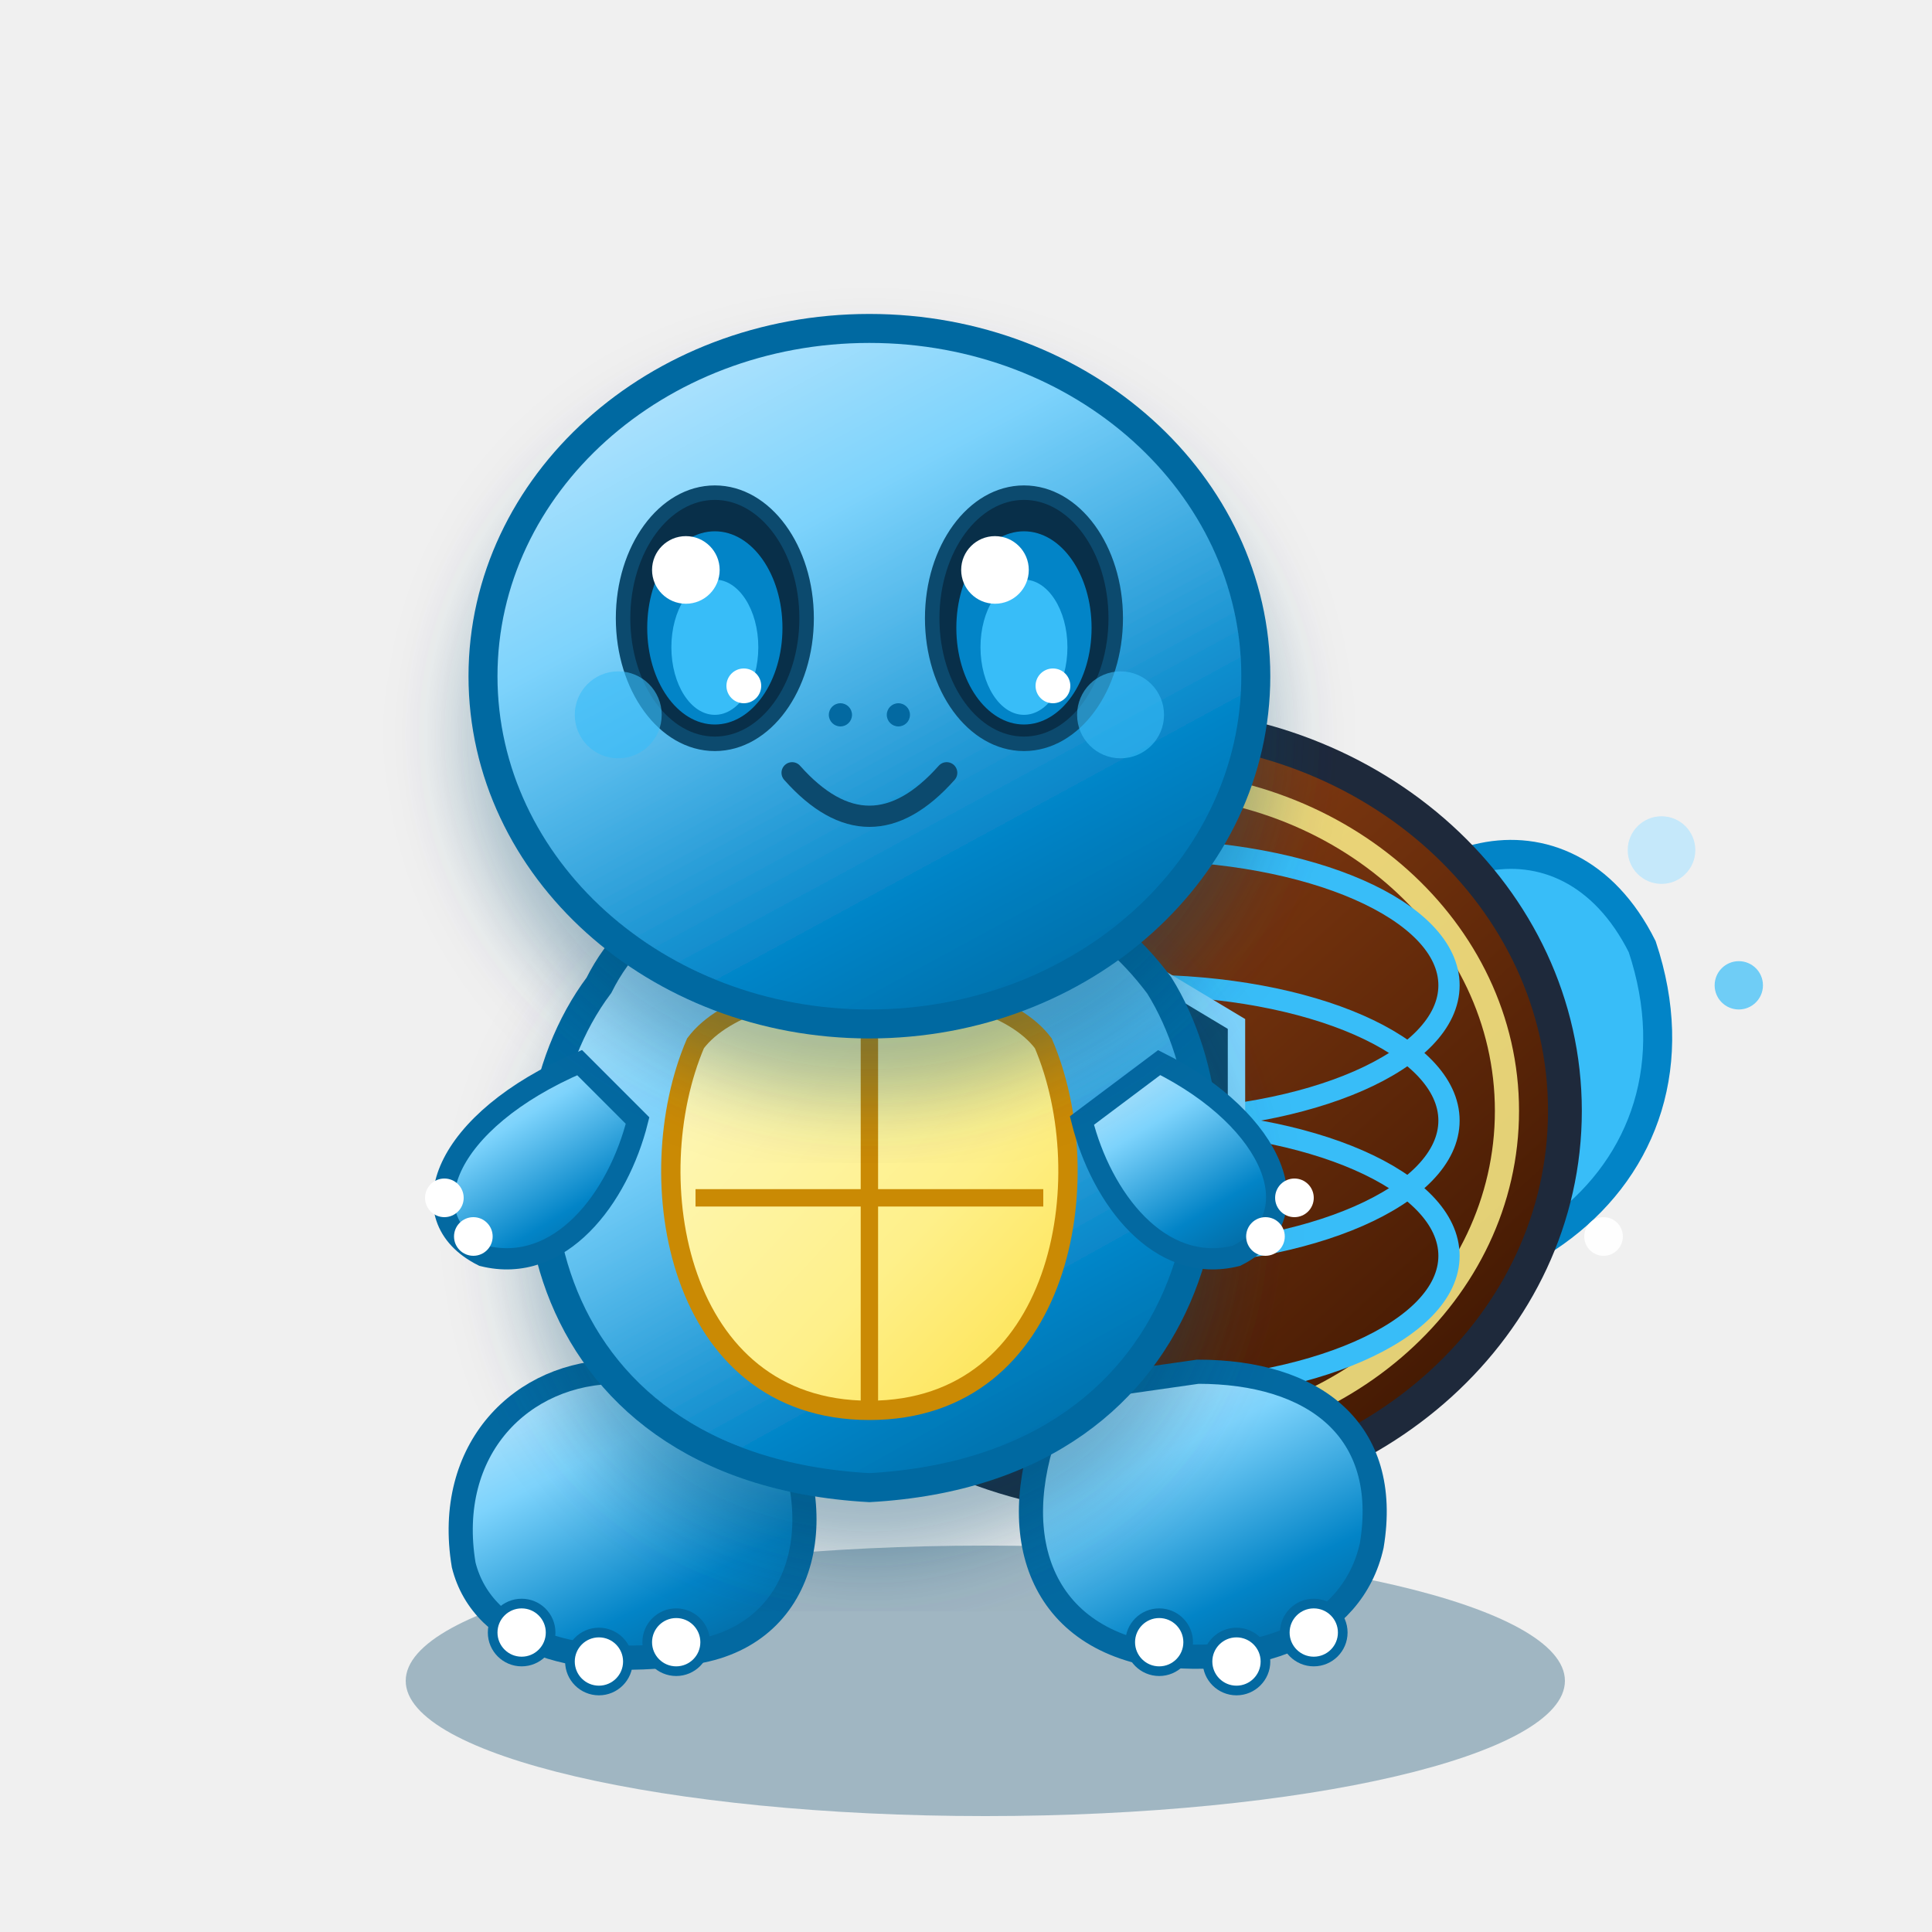
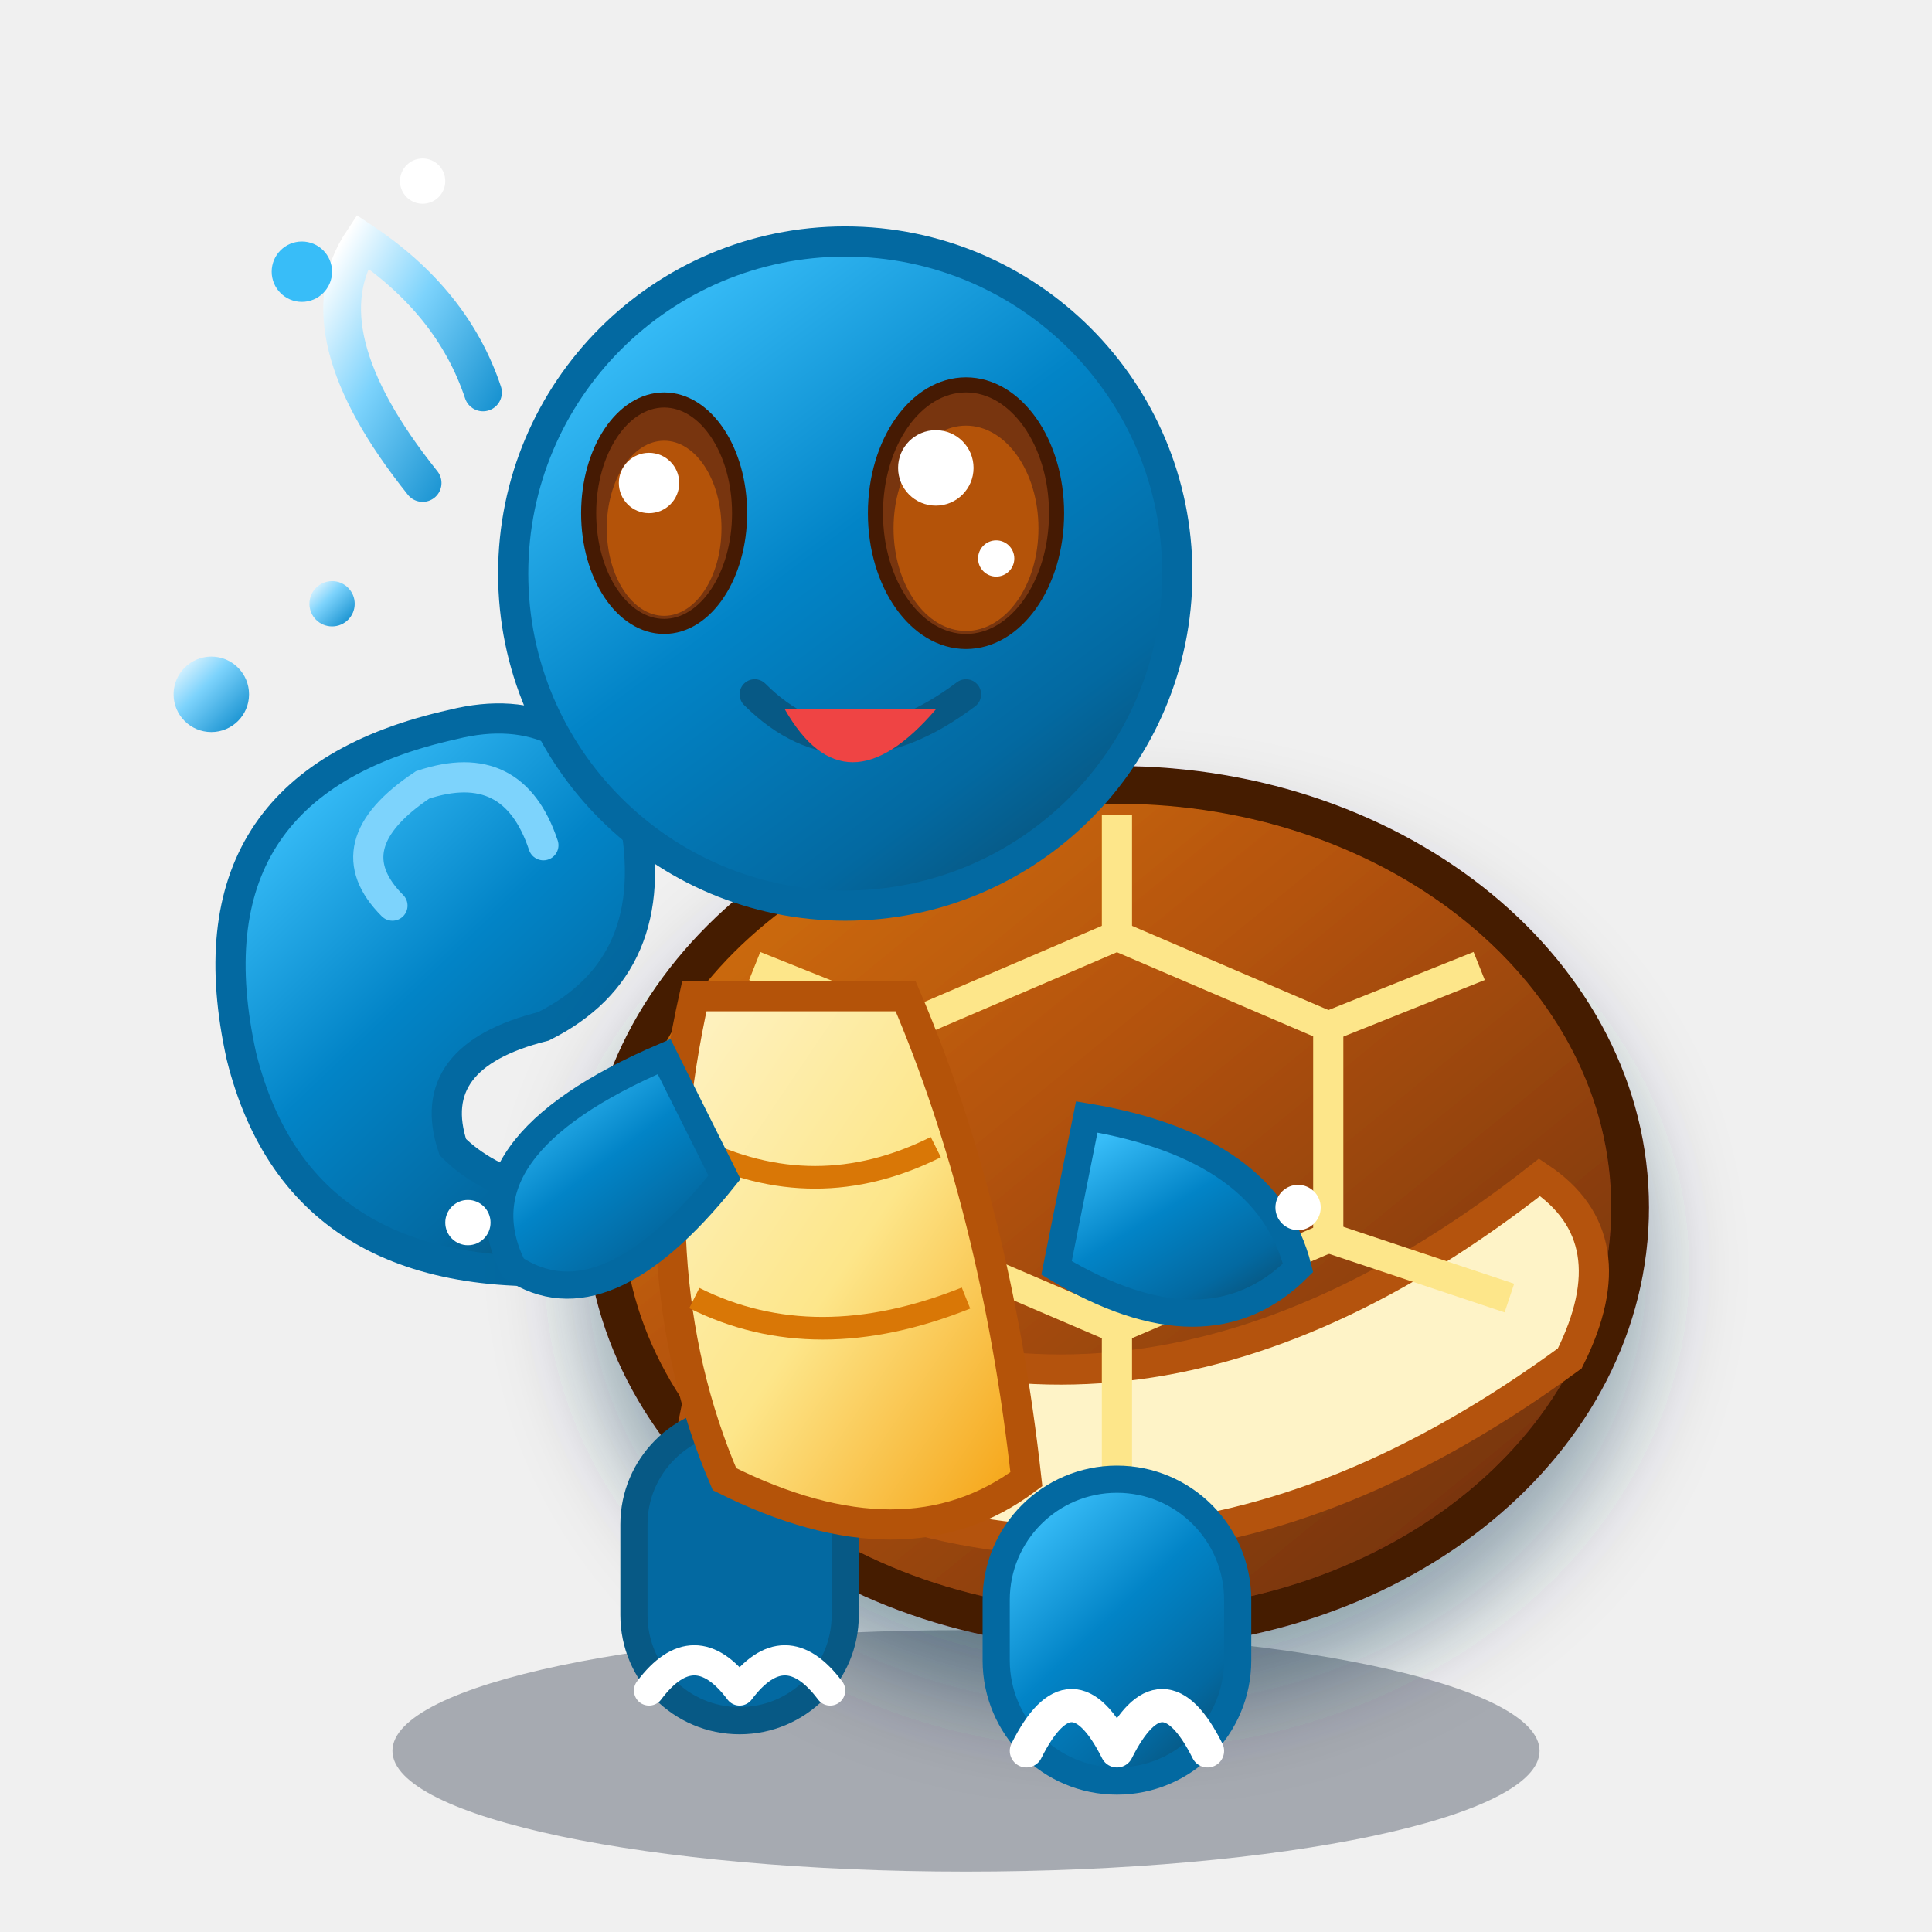
- <svg xmlns="http://www.w3.org/2000/svg" viewBox="0 0 200 200" width="200" height="200">
+ <svg xmlns="http://www.w3.org/2000/svg" viewBox="0 0 128 128" width="128" height="128">
  <defs>
-     <filter id="aqua-glow-filter" x="-20%" y="-20%" width="140%" height="140%">
-       <feDropShadow dx="0" dy="6" stdDeviation="4" flood-color="#0c4a6e" flood-opacity="0.35" />
-     </filter>
-     <linearGradient id="ab-body-grad" x1="20%" y1="0%" x2="80%" y2="100%">
-       <stop offset="0%" stop-color="#bae6fd" />
-       <stop offset="30%" stop-color="#7dd3fc" />
-       <stop offset="75%" stop-color="#0284c7" />
-       <stop offset="100%" stop-color="#0369a1" />
+     <linearGradient id="ab-skin-grad" x1="20%" y1="10%" x2="80%" y2="90%">
+       <stop offset="0%" stop-color="#38bdf8" />
+       <stop offset="45%" stop-color="#0284c7" />
+       <stop offset="85%" stop-color="#0369a1" />
+       <stop offset="100%" stop-color="#075985" />
    </linearGradient>
    <linearGradient id="ab-shell-grad" x1="0%" y1="0%" x2="100%" y2="100%">
-       <stop offset="0%" stop-color="#b45309" />
-       <stop offset="40%" stop-color="#78350f" />
-       <stop offset="85%" stop-color="#451a03" />
-       <stop offset="100%" stop-color="#1e293b" />
+       <stop offset="0%" stop-color="#d97706" />
+       <stop offset="40%" stop-color="#b45309" />
+       <stop offset="85%" stop-color="#78350f" />
+       <stop offset="100%" stop-color="#451a03" />
    </linearGradient>
-     <linearGradient id="ab-belly-grad" x1="0%" y1="0%" x2="100%" y2="100%">
-       <stop offset="0%" stop-color="#fef9c3" />
-       <stop offset="60%" stop-color="#fef08a" />
-       <stop offset="100%" stop-color="#fde047" />
+     <linearGradient id="ab-plastron-grad" x1="0%" y1="0%" x2="100%" y2="100%">
+       <stop offset="0%" stop-color="#fef3c7" />
+       <stop offset="50%" stop-color="#fde68a" />
+       <stop offset="100%" stop-color="#f59e0b" />
    </linearGradient>
-     <linearGradient id="db-rim-grad" x1="0%" y1="0%" x2="0%" y2="100%">
-       <stop offset="0%" stop-color="#38bdf8" />
+     <linearGradient id="ab-water-swirl" x1="0%" y1="0%" x2="100%" y2="100%">
+       <stop offset="0%" stop-color="#ffffff" />
+       <stop offset="40%" stop-color="#7dd3fc" />
      <stop offset="100%" stop-color="#0284c7" />
    </linearGradient>
+     <filter id="ab-shadow" x="-20%" y="-20%" width="140%" height="140%">
+       <feDropShadow dx="0" dy="4" stdDeviation="3" flood-color="#082f49" flood-opacity="0.4" />
+     </filter>
  </defs>
-   <ellipse cx="102" cy="174" rx="60" ry="14" fill="rgba(12, 74, 110, 0.35)" />
-   <g>
-     <path d="M125 132 C155 140 178 122 170 98 C162 82 144 88 140 102 C138 112 146 120 154 116 C158 114 160 108 156 104" fill="#38bdf8" stroke="#0284c7" stroke-width="3" stroke-linecap="round" />
-     <path d="M140 104 Q148 116 158 112" stroke="#ffffff" stroke-width="2" fill="none" stroke-linecap="round" />
-     <circle cx="172" cy="88" r="3.5" fill="#bae6fd" opacity="0.8" />
-     <circle cx="180" cy="102" r="2.5" fill="#38bdf8" opacity="0.7" />
-     <circle cx="166" cy="128" r="2" fill="#ffffff" opacity="0.9" />
+   <ellipse cx="64" cy="116" rx="38" ry="8" fill="#1e293b" opacity="0.35" />
+   <g id="tail-assembly">
+     <path d="M40 84 Q20 86 16 70 Q12 52 30 48 Q38 46 42 54 Q44 64 36 68 Q28 70 30 76 Q34 80 44 80 Z" fill="url(#ab-skin-grad)" stroke="#0369a1" stroke-width="2" />
+     <path d="M26 60 Q22 56 28 52 Q34 50 36 56" fill="none" stroke="#7dd3fc" stroke-width="2" stroke-linecap="round" />
+     <circle cx="14" cy="46" r="2.5" fill="url(#ab-water-swirl)" />
+     <circle cx="22" cy="40" r="1.5" fill="url(#ab-water-swirl)" />
  </g>
-   <ellipse cx="118" cy="115" rx="44" ry="40" fill="url(#ab-shell-grad)" stroke="#1e293b" stroke-width="3.5" />
-   <ellipse cx="118" cy="115" rx="38" ry="34" fill="none" stroke="#fef08a" stroke-width="2.5" opacity="0.85" />
-   <ellipse cx="118" cy="102" rx="32" ry="14" fill="none" stroke="#38bdf8" stroke-width="2.2" />
-   <ellipse cx="118" cy="116" rx="32" ry="14" fill="none" stroke="#38bdf8" stroke-width="2.2" />
-   <ellipse cx="118" cy="130" rx="32" ry="14" fill="none" stroke="#38bdf8" stroke-width="2.2" />
-   <polygon points="118,100 128,106 128,118 118,124 108,118 108,106" fill="#0c4a6e" stroke="#7dd3fc" stroke-width="1.8" />
-   <path d="M64 142 C54 142 46 150 48 162 C50 170 60 173 72 171 C84 169 86 156 80 146 Z" fill="url(#ab-body-grad)" stroke="#0369a1" stroke-width="2.5" />
-   <circle cx="54" cy="169" r="3" fill="#ffffff" stroke="#0369a1" stroke-width="1" />
-   <circle cx="62" cy="172" r="3" fill="#ffffff" stroke="#0369a1" stroke-width="1" />
-   <circle cx="70" cy="170" r="3" fill="#ffffff" stroke="#0369a1" stroke-width="1" />
-   <path d="M110 144 C104 156 106 168 118 171 C130 173 140 169 142 160 C144 148 136 142 124 142 Z" fill="url(#ab-body-grad)" stroke="#0369a1" stroke-width="2.5" />
-   <circle cx="120" cy="170" r="3" fill="#ffffff" stroke="#0369a1" stroke-width="1" />
-   <circle cx="128" cy="172" r="3" fill="#ffffff" stroke="#0369a1" stroke-width="1" />
-   <circle cx="136" cy="169" r="3" fill="#ffffff" stroke="#0369a1" stroke-width="1" />
-   <path d="M62 102 C50 118 54 152 90 154 C126 152 130 118 120 102 C114 94 106 90 90 90 C74 90 66 94 62 102 Z" fill="url(#ab-body-grad)" stroke="#0369a1" stroke-width="3" filter="url(#aqua-glow-filter)" />
-   <path d="M72 108 C66 122 70 146 90 146 C110 146 114 122 108 108 C102 100 78 100 72 108 Z" fill="url(#ab-belly-grad)" stroke="#ca8a04" stroke-width="2" />
-   <line x1="72" y1="124" x2="108" y2="124" stroke="#ca8a04" stroke-width="1.8" />
-   <line x1="90" y1="102" x2="90" y2="146" stroke="#ca8a04" stroke-width="1.8" />
-   <path d="M60 110 C46 116 42 126 50 130 C58 132 64 124 66 116 Z" fill="url(#ab-body-grad)" stroke="#0369a1" stroke-width="2.2" />
-   <circle cx="46" cy="124" r="2" fill="#ffffff" />
-   <circle cx="49" cy="128" r="2" fill="#ffffff" />
-   <path d="M120 110 C132 116 136 126 128 130 C120 132 114 124 112 116 Z" fill="url(#ab-body-grad)" stroke="#0369a1" stroke-width="2.2" />
-   <circle cx="134" cy="124" r="2" fill="#ffffff" />
-   <circle cx="131" cy="128" r="2" fill="#ffffff" />
-   <ellipse cx="90" cy="70" rx="40" ry="36" fill="url(#ab-body-grad)" stroke="#0369a1" stroke-width="3" filter="url(#aqua-glow-filter)" />
-   <ellipse cx="74" cy="64" rx="9.5" ry="13" fill="#082f49" stroke="#0c4a6e" stroke-width="1.5" />
-   <ellipse cx="74" cy="65" rx="7" ry="10" fill="#0284c7" />
-   <ellipse cx="74" cy="67" rx="4.5" ry="7" fill="#38bdf8" />
-   <circle cx="71" cy="59" r="3.5" fill="#ffffff" />
-   <circle cx="77" cy="71" r="1.8" fill="#ffffff" />
-   <ellipse cx="106" cy="64" rx="9.5" ry="13" fill="#082f49" stroke="#0c4a6e" stroke-width="1.5" />
-   <ellipse cx="106" cy="65" rx="7" ry="10" fill="#0284c7" />
-   <ellipse cx="106" cy="67" rx="4.5" ry="7" fill="#38bdf8" />
-   <circle cx="103" cy="59" r="3.5" fill="#ffffff" />
-   <circle cx="109" cy="71" r="1.8" fill="#ffffff" />
-   <circle cx="87" cy="74" r="1.2" fill="#0369a1" />
-   <circle cx="93" cy="74" r="1.2" fill="#0369a1" />
-   <path d="M82 80 Q90 89 98 80" stroke="#0c4a6e" stroke-width="2.2" stroke-linecap="round" fill="none" />
-   <circle cx="64" cy="74" r="4.5" fill="#38bdf8" opacity="0.6" />
-   <circle cx="116" cy="74" r="4.5" fill="#38bdf8" opacity="0.6" />
+   <g id="shell-assembly" filter="url(#ab-shadow)">
+     <ellipse cx="74" cy="80" rx="34" ry="28" fill="url(#ab-shell-grad)" stroke="#451a03" stroke-width="2.5" />
+     <path d="M46 94 Q74 112 104 90 Q108 82 102 78 Q74 100 48 84 Z" fill="#fef3c7" stroke="#b45309" stroke-width="2" />
+     <polygon points="74,62 88,68 88,82 74,88 60,82 60,68" fill="none" stroke="#fde68a" stroke-width="2" stroke-linejoin="round" />
+     <line x1="74" y1="62" x2="74" y2="54" stroke="#fde68a" stroke-width="2" />
+     <line x1="88" y1="68" x2="98" y2="64" stroke="#fde68a" stroke-width="2" />
+     <line x1="88" y1="82" x2="100" y2="86" stroke="#fde68a" stroke-width="2" />
+     <line x1="74" y1="88" x2="74" y2="98" stroke="#fde68a" stroke-width="2" />
+     <line x1="60" y1="82" x2="50" y2="86" stroke="#fde68a" stroke-width="2" />
+     <line x1="60" y1="68" x2="50" y2="64" stroke="#fde68a" stroke-width="2" />
+   </g>
+   <g id="body-assembly">
+     <rect x="42" y="94" width="14" height="20" rx="7" fill="#0369a1" stroke="#075985" stroke-width="1.8" />
+     <path d="M43 112 Q46 108 49 112 M49 112 Q52 108 55 112" stroke="#ffffff" stroke-width="2" stroke-linecap="round" fill="none" />
+     <rect x="66" y="98" width="16" height="20" rx="8" fill="url(#ab-skin-grad)" stroke="#0369a1" stroke-width="1.8" />
+     <path d="M68 116 Q71 110 74 116 M74 116 Q77 110 80 116" stroke="#ffffff" stroke-width="2.2" stroke-linecap="round" fill="none" />
+     <path d="M46 66 Q42 84 48 98 Q60 104 68 98 Q66 80 60 66 Z" fill="url(#ab-plastron-grad)" stroke="#b45309" stroke-width="2" />
+     <path d="M46 76 Q54 80 62 76 M46 86 Q54 90 64 86" fill="none" stroke="#d97706" stroke-width="1.5" />
+     <path d="M44 70 Q30 76 34 84 Q40 88 48 78 Z" fill="url(#ab-skin-grad)" stroke="#0369a1" stroke-width="1.8" />
+     <circle cx="31" cy="81" r="1.5" fill="#ffffff" />
+     <path d="M72 74 Q84 76 86 84 Q80 90 70 84 Z" fill="url(#ab-skin-grad)" stroke="#0369a1" stroke-width="1.8" />
+     <circle cx="86" cy="80" r="1.5" fill="#ffffff" />
+     <circle cx="56" cy="38" r="22" fill="url(#ab-skin-grad)" stroke="#0369a1" stroke-width="2" />
+     <ellipse cx="44" cy="34" rx="5" ry="7.5" fill="#78350f" stroke="#451a03" stroke-width="1" />
+     <ellipse cx="44" cy="35" rx="3.8" ry="5.8" fill="#b45309" />
+     <circle cx="43" cy="32" r="2" fill="#ffffff" />
+     <ellipse cx="64" cy="34" rx="6" ry="8.5" fill="#78350f" stroke="#451a03" stroke-width="1" />
+     <ellipse cx="64" cy="35" rx="4.8" ry="6.8" fill="#b45309" />
+     <circle cx="62" cy="31" r="2.5" fill="#ffffff" />
+     <circle cx="66" cy="37" r="1.2" fill="#ffffff" />
+     <path d="M50 46 Q56 52 64 46" stroke="#075985" stroke-width="2" stroke-linecap="round" fill="none" />
+     <path d="M52 47 Q56 54 62 47" fill="#ef4444" />
+     <path d="M28 32 Q20 22 24 16 Q30 20 32 26" fill="none" stroke="url(#ab-water-swirl)" stroke-width="2.5" stroke-linecap="round" />
+     <circle cx="20" cy="18" r="2" fill="#38bdf8" />
+     <circle cx="28" cy="12" r="1.5" fill="#ffffff" />
+   </g>
</svg>
